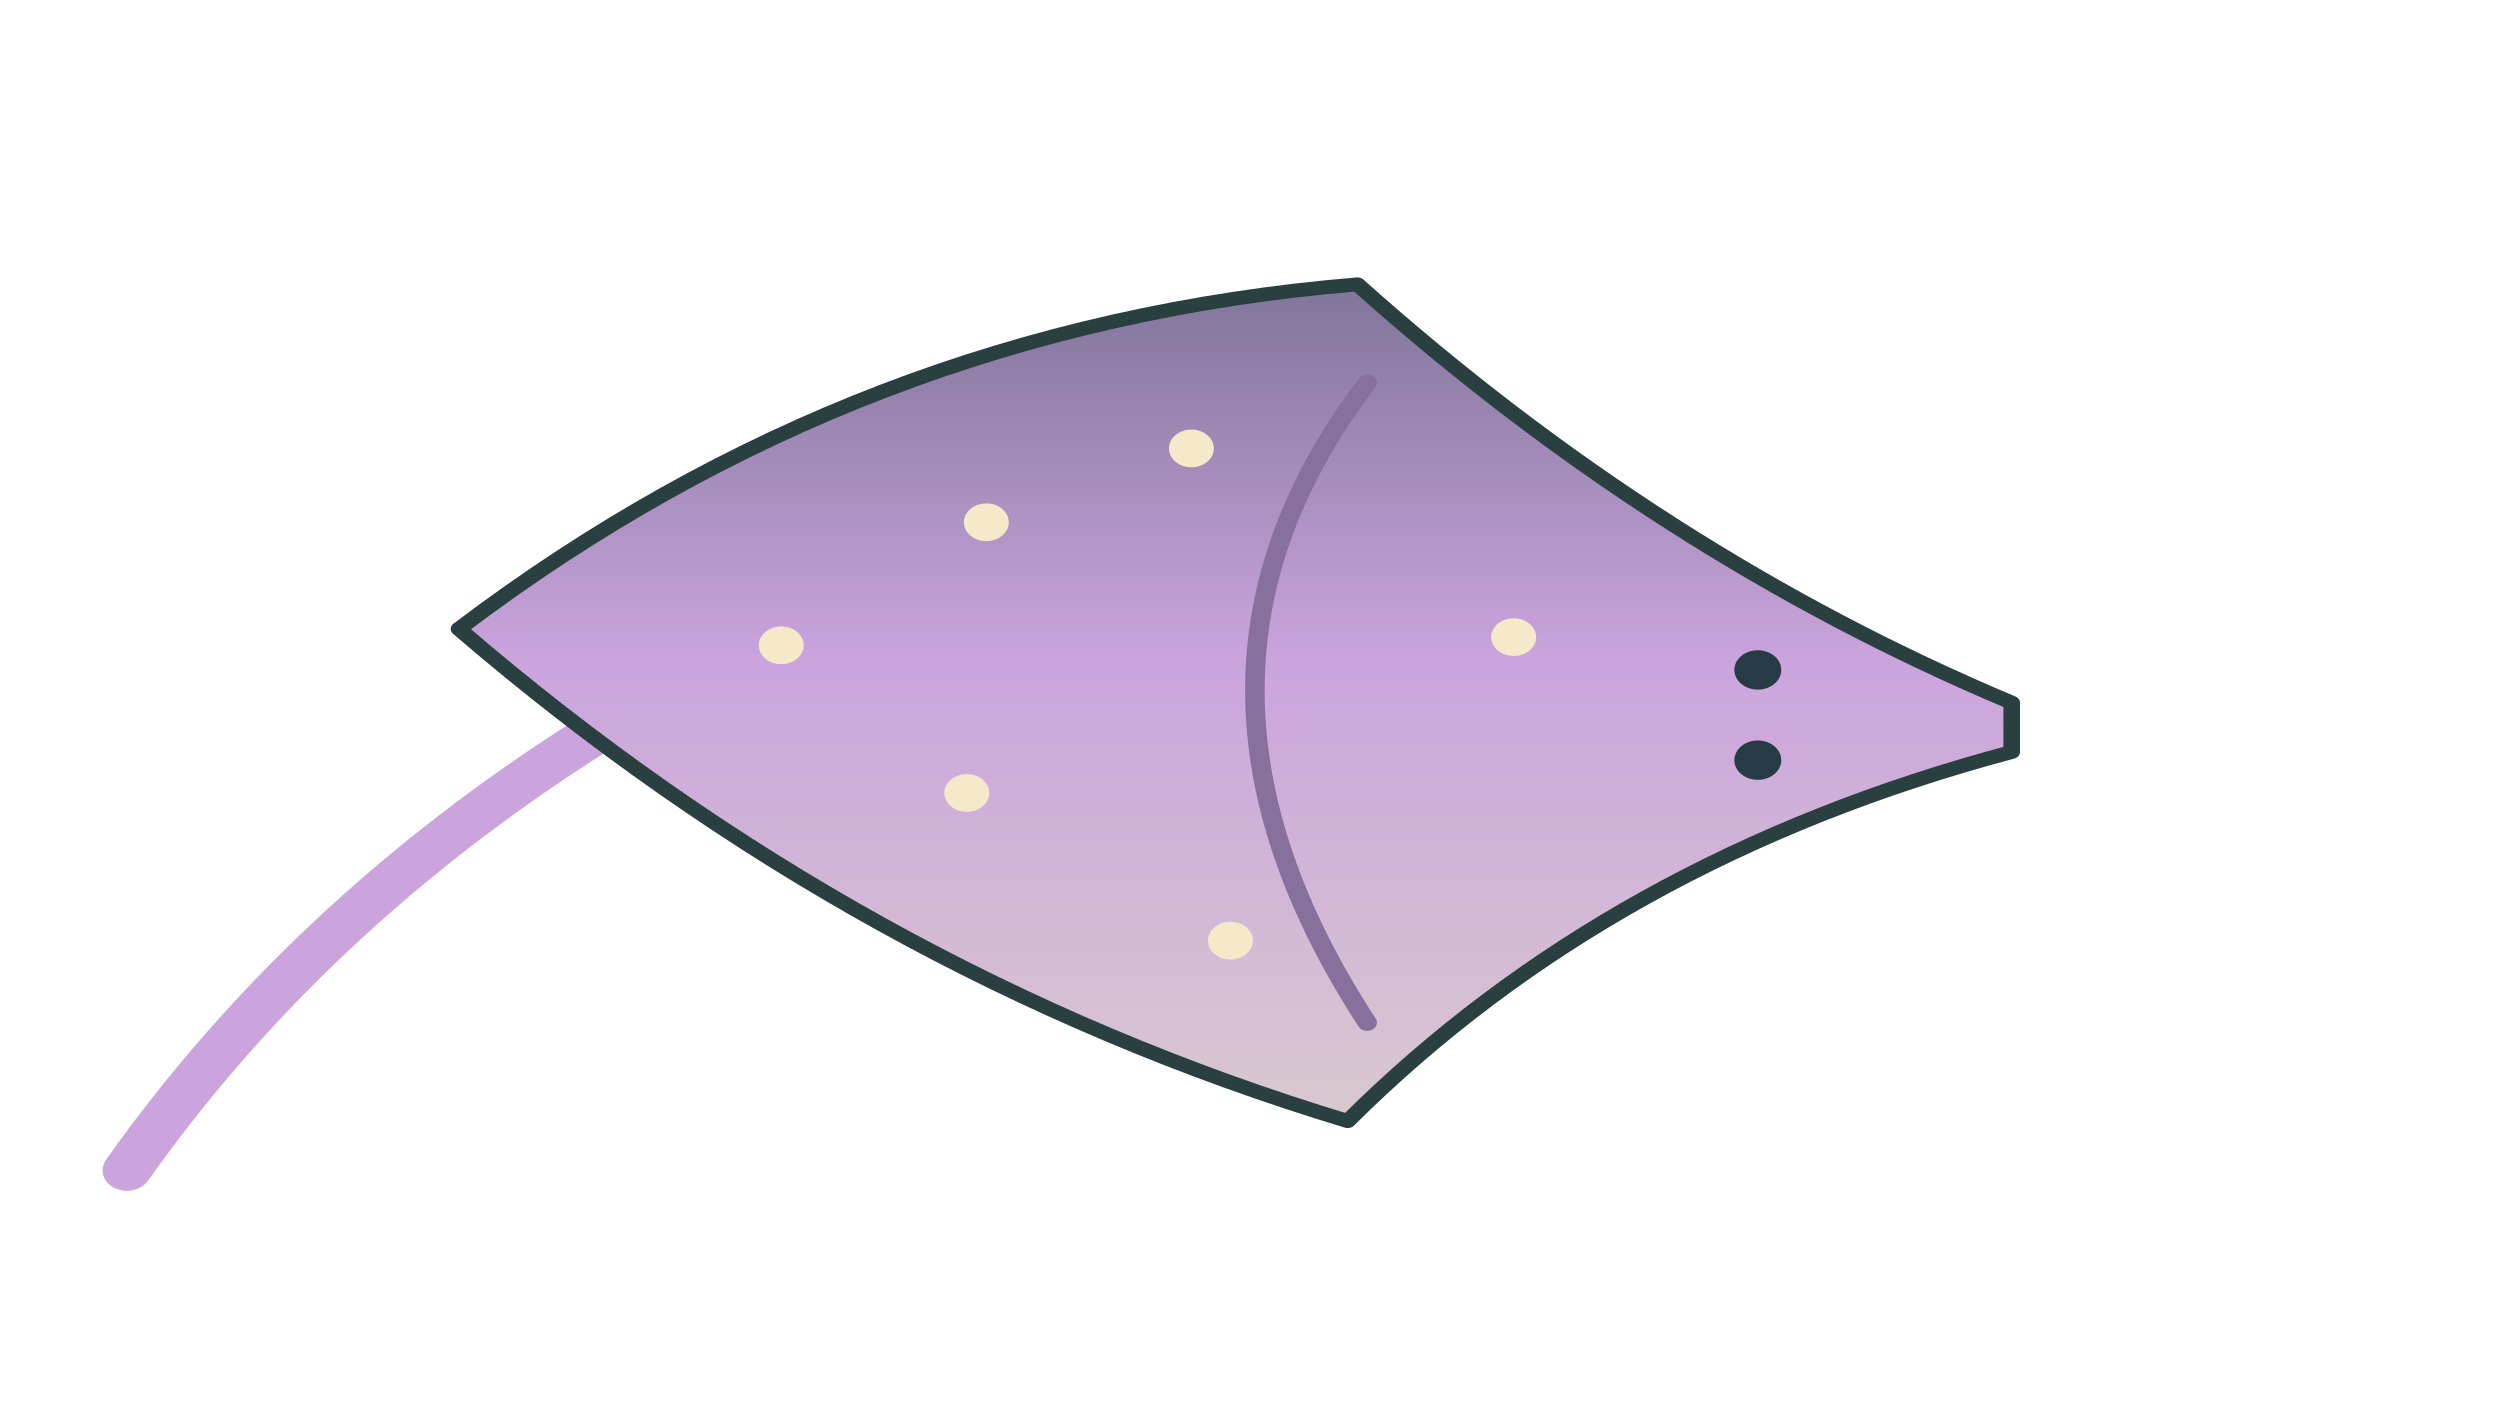
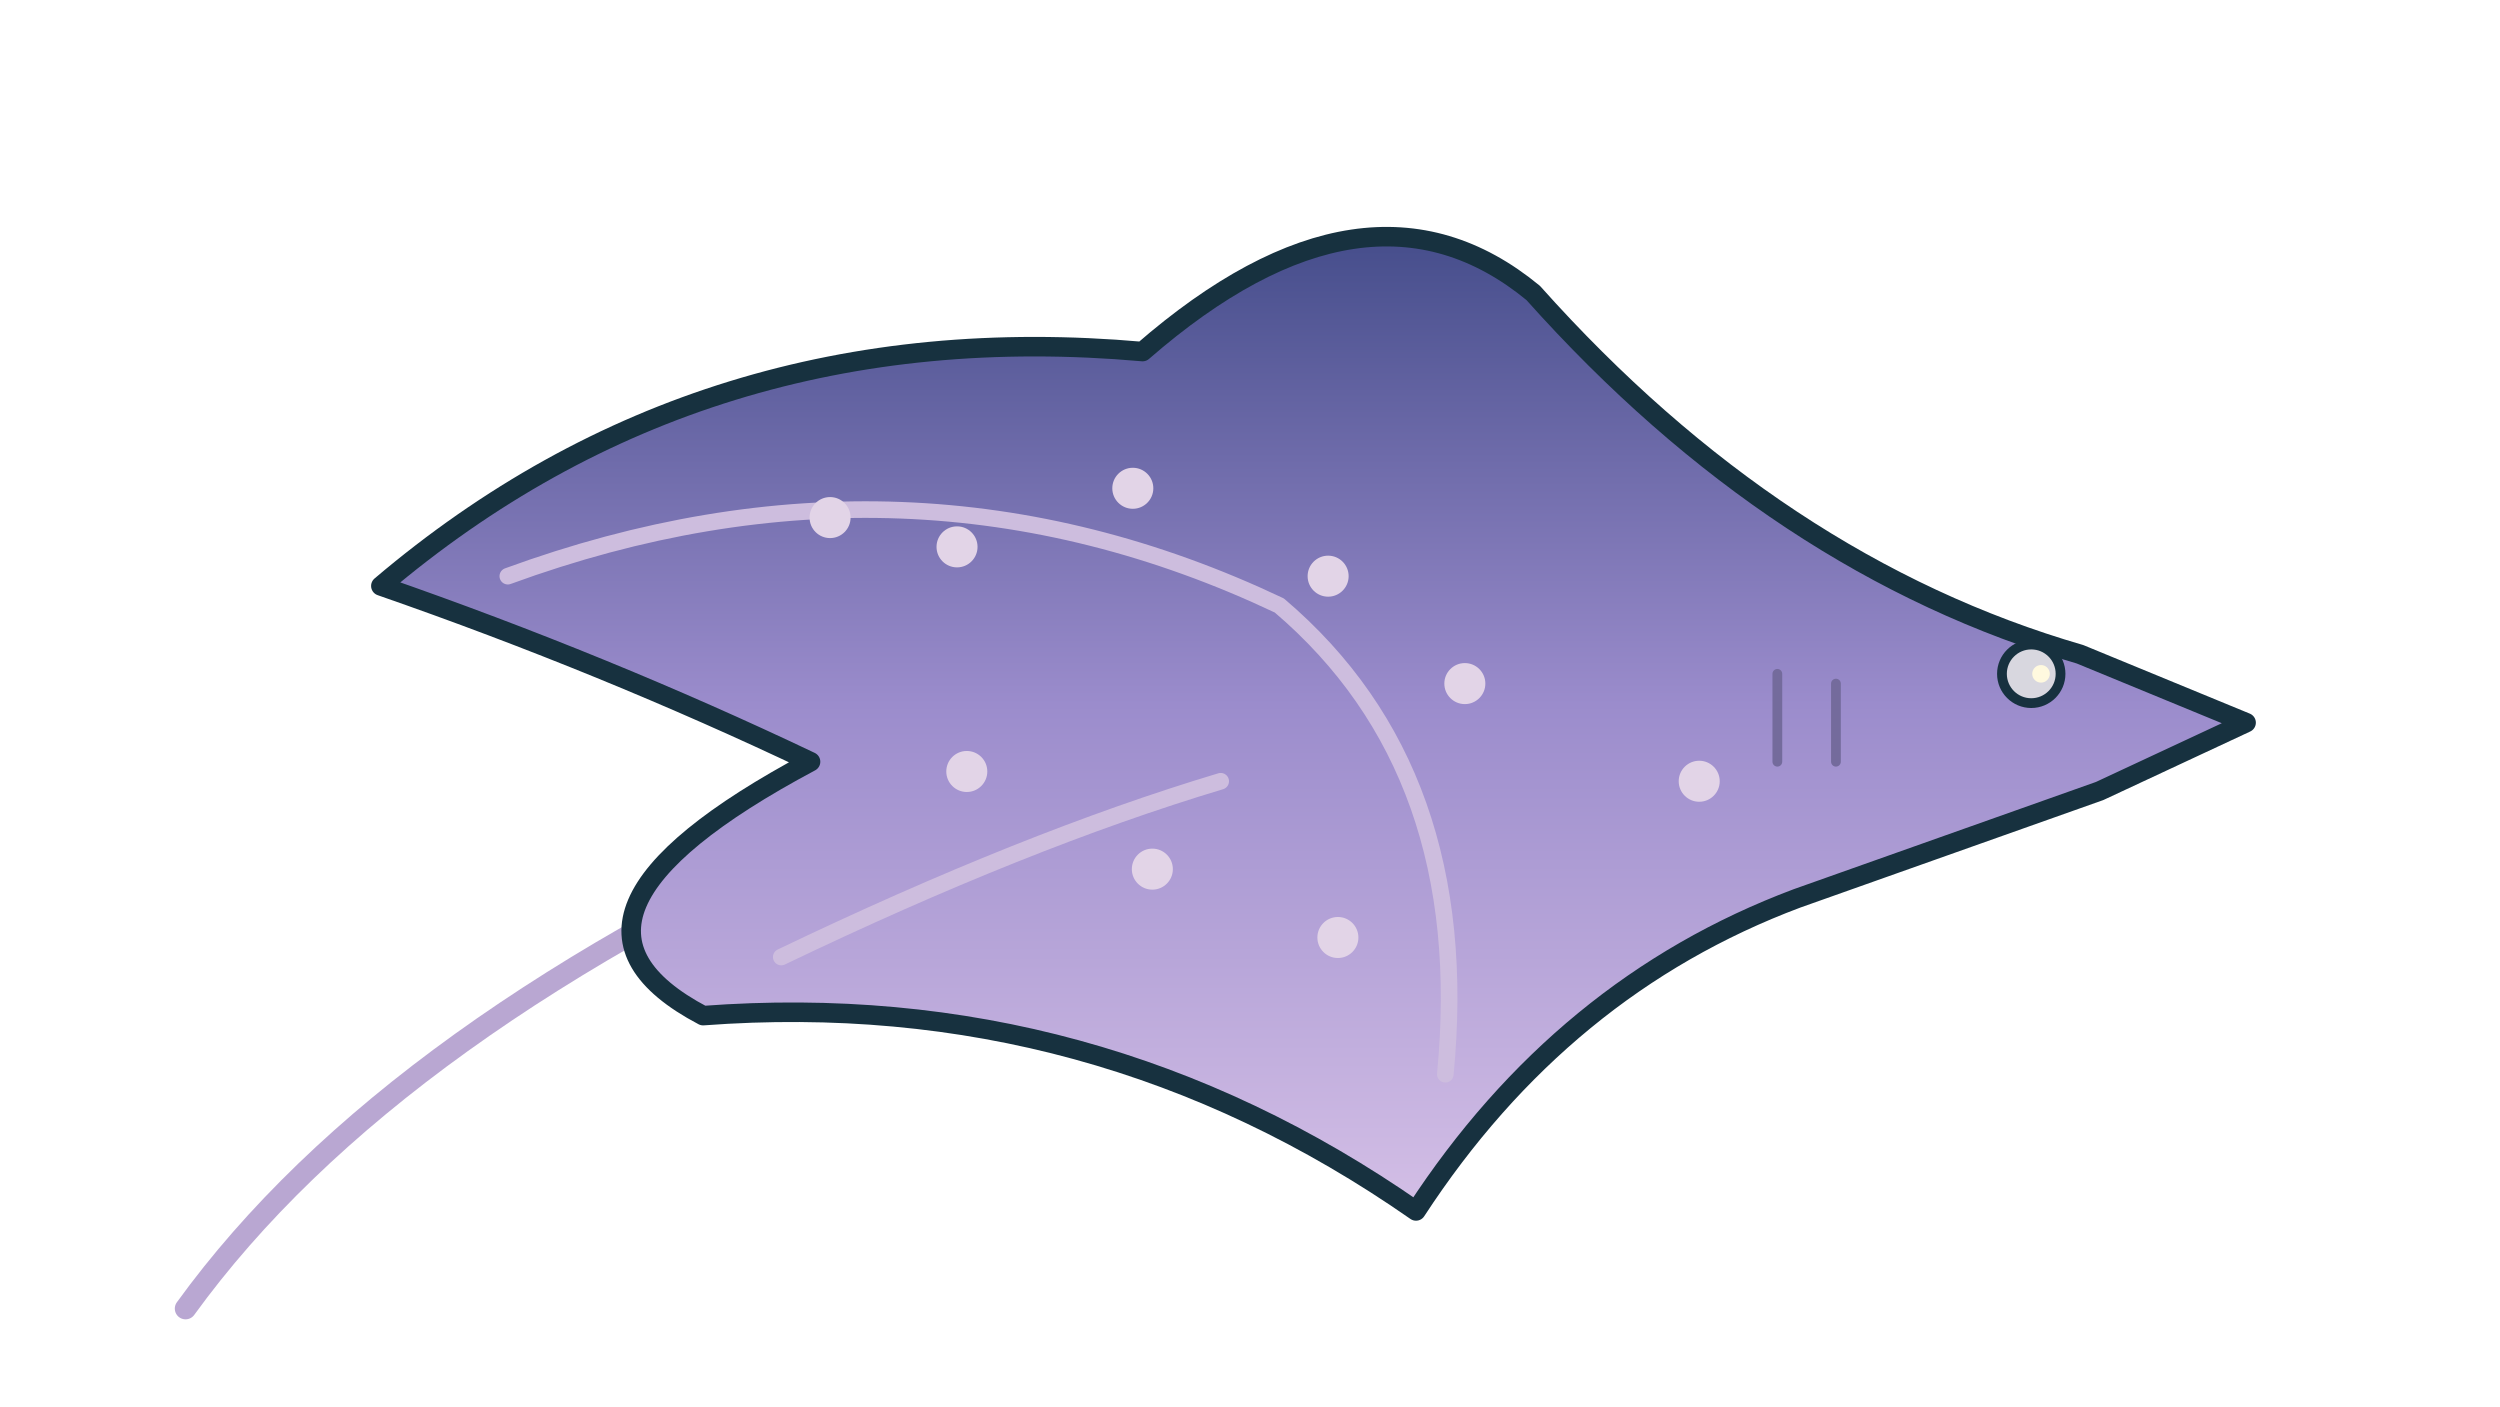
<svg xmlns="http://www.w3.org/2000/svg" width="256" height="144" viewBox="0 0 256 144">
  <defs>
-     <linearGradient id="body" x2="0" y2="1">
-       <stop stop-color="#807599" />
-       <stop offset=".45" stop-color="#cba4dd" />
-       <stop offset="1" stop-color="#d9c9cf" />
+     <linearGradient id="body" x1="0" y1="0" x2="0" y2="1">
+       <stop stop-color="#454d8b" />
+       <stop offset=".48" stop-color="#9b8ccc" />
+       <stop offset="1" stop-color="#d4bfe6" />
    </linearGradient>
-     <linearGradient id="fin" x2="0" y2="1">
-       <stop stop-color="#cba4dd" />
-       <stop offset="1" stop-color="#ddc8cf" />
+     <linearGradient id="fin" x1="0" y1="0" x2=".7" y2="1">
+       <stop stop-color="#d4bfe6" />
+       <stop offset=".5" stop-color="#9b8ccc" />
+       <stop offset="1" stop-color="#454d8b" />
    </linearGradient>
-     <clipPath id="bodyclip">
-       <path d="M 206 69 Q 170 51 139 18 Q 88 23 47 60 Q 88 102 138 120 Q 165 88 206 75 Z" />
-     </clipPath>
  </defs>
-   <g transform="translate(0 14) scale(1 .84)">
-     <path d="M 72 65 Q 35 89 13 126" fill="none" stroke="#cba4dd" stroke-width="5" stroke-linejoin="round" stroke-linecap="round" />
-     <path d="M 206 69 Q 170 51 139 18 Q 88 23 47 60 Q 88 102 138 120 Q 165 88 206 75 Z" fill="url(#body)" stroke="#293f40" stroke-width="1.7" stroke-linejoin="round" stroke-linecap="round" />
-     <path d="M 140 30 Q 117 66 140 108" fill="none" stroke="#87709b" stroke-width="2" stroke-linejoin="round" stroke-linecap="round" />
-     <circle cx="101.00" cy="47.00" r="2.30" fill="#f6e9ca" />
-     <circle cx="122.00" cy="38.00" r="2.30" fill="#f6e9ca" />
-     <circle cx="80.00" cy="62.00" r="2.30" fill="#f6e9ca" />
-     <circle cx="99.00" cy="80.00" r="2.30" fill="#f6e9ca" />
-     <circle cx="126.00" cy="98.00" r="2.30" fill="#f6e9ca" />
-     <circle cx="155.00" cy="61.00" r="2.30" fill="#f6e9ca" />
-     <circle cx="180.00" cy="65.00" r="2.40" fill="#263b45" />
-     <circle cx="180.00" cy="76.00" r="2.40" fill="#263b45" />
-   </g>
+   <path d="M90 83 Q40 105 19 134" fill="none" stroke="#b9a7d2" stroke-width="2.2" stroke-linejoin="round" stroke-linecap="round" />
+   <path d="M213 67 Q182 58 157 30 Q140 16 117 36 Q72 32 39 60 Q62 68 83 78 Q53 94 72 104 Q112 101 145 124 Q160 101 184 92 L215 81 L230 74 Z" fill="url(#body)" stroke="#17313f" stroke-width="2" stroke-linejoin="round" stroke-linecap="round" />
+   <path d="M52 59 Q93 44 131 62 Q151 79 148 110 M80 98 Q105 86 125 80" fill="none" stroke="#cdbdde" stroke-width="1.7" stroke-linejoin="round" stroke-linecap="round" />
+   <circle cx="85" cy="53" r="2.1" fill="#e2d4e7" />
+   <circle cx="98" cy="56" r="2.1" fill="#e2d4e7" />
+   <circle cx="116" cy="50" r="2.1" fill="#e2d4e7" />
+   <circle cx="136" cy="59" r="2.1" fill="#e2d4e7" />
+   <circle cx="150" cy="70" r="2.1" fill="#e2d4e7" />
+   <circle cx="174" cy="80" r="2.1" fill="#e2d4e7" />
+   <circle cx="118" cy="89" r="2.1" fill="#e2d4e7" />
+   <circle cx="137" cy="96" r="2.1" fill="#e2d4e7" />
+   <circle cx="99" cy="79" r="2.1" fill="#e2d4e7" />
+   <circle cx="208" cy="69" r="3.5" fill="#17313f" />
+   <circle cx="208" cy="69" r="2.5" fill="#d8d7df" />
+   <circle cx="209" cy="69" r="0.9" fill="#fff9df" />
+   <path d="M182 69 l0 9 M188 70 l0 8" fill="none" stroke="#746b9c" stroke-width="1" stroke-linejoin="round" stroke-linecap="round" />
</svg>
